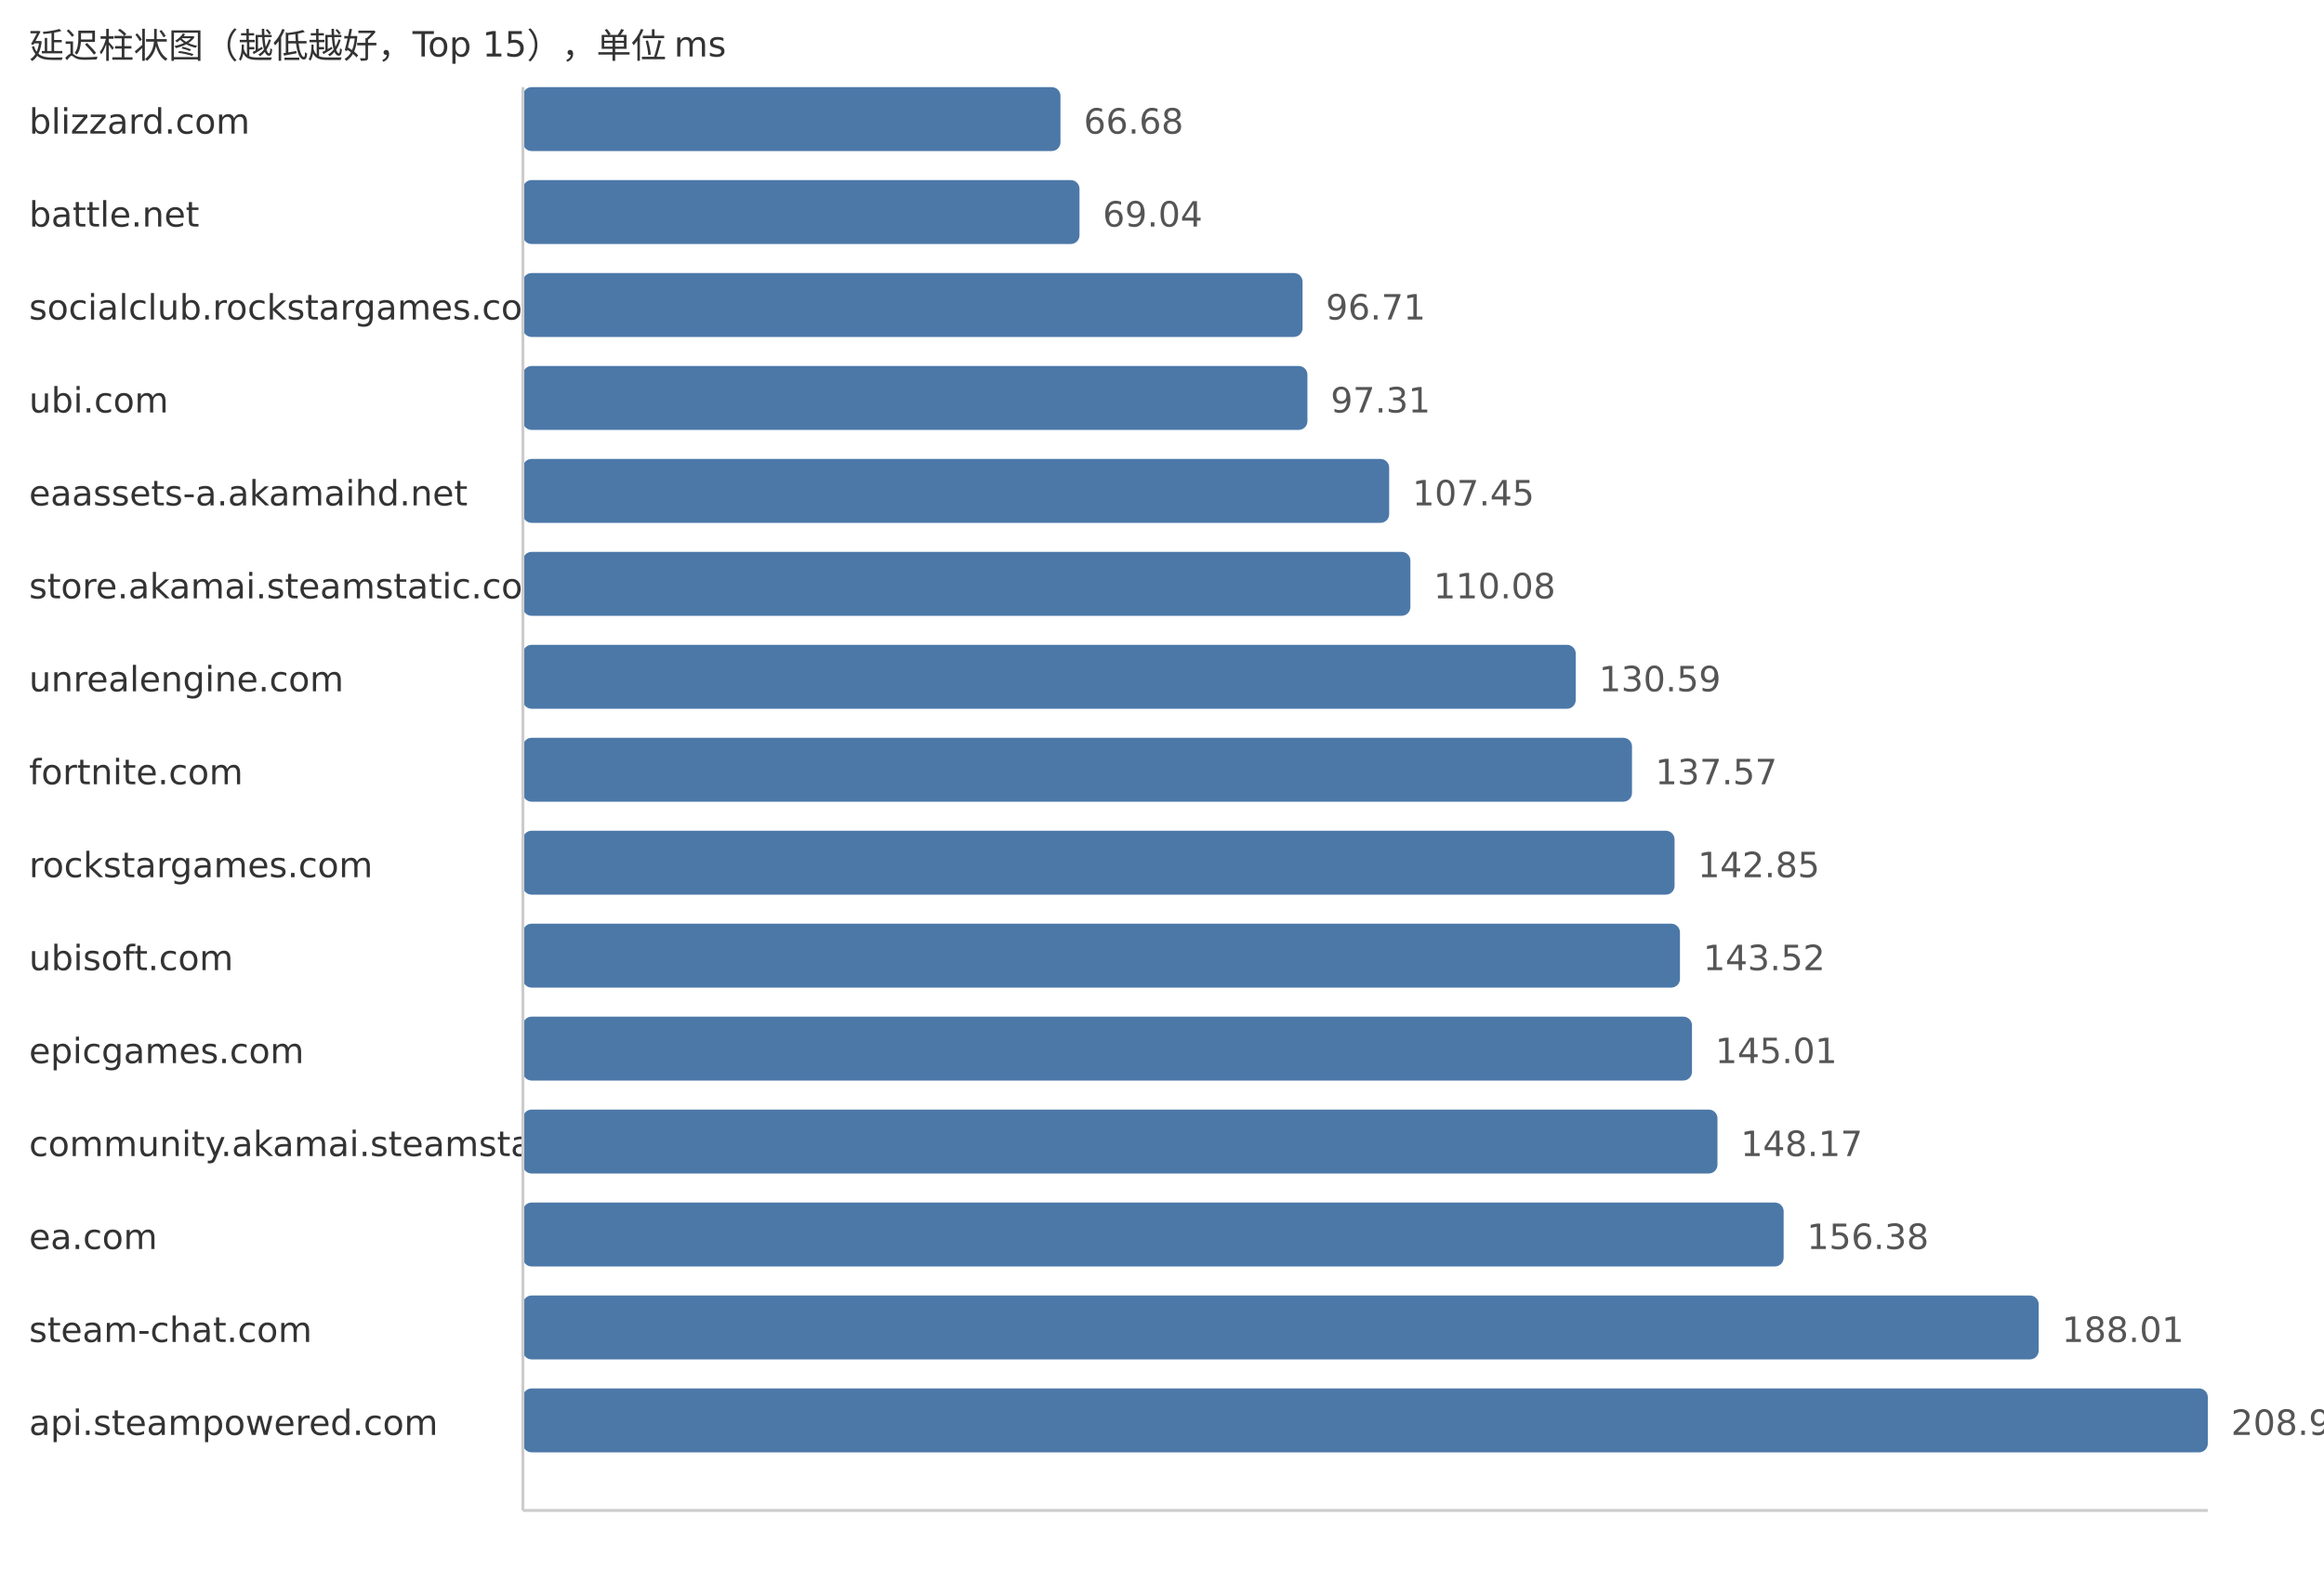
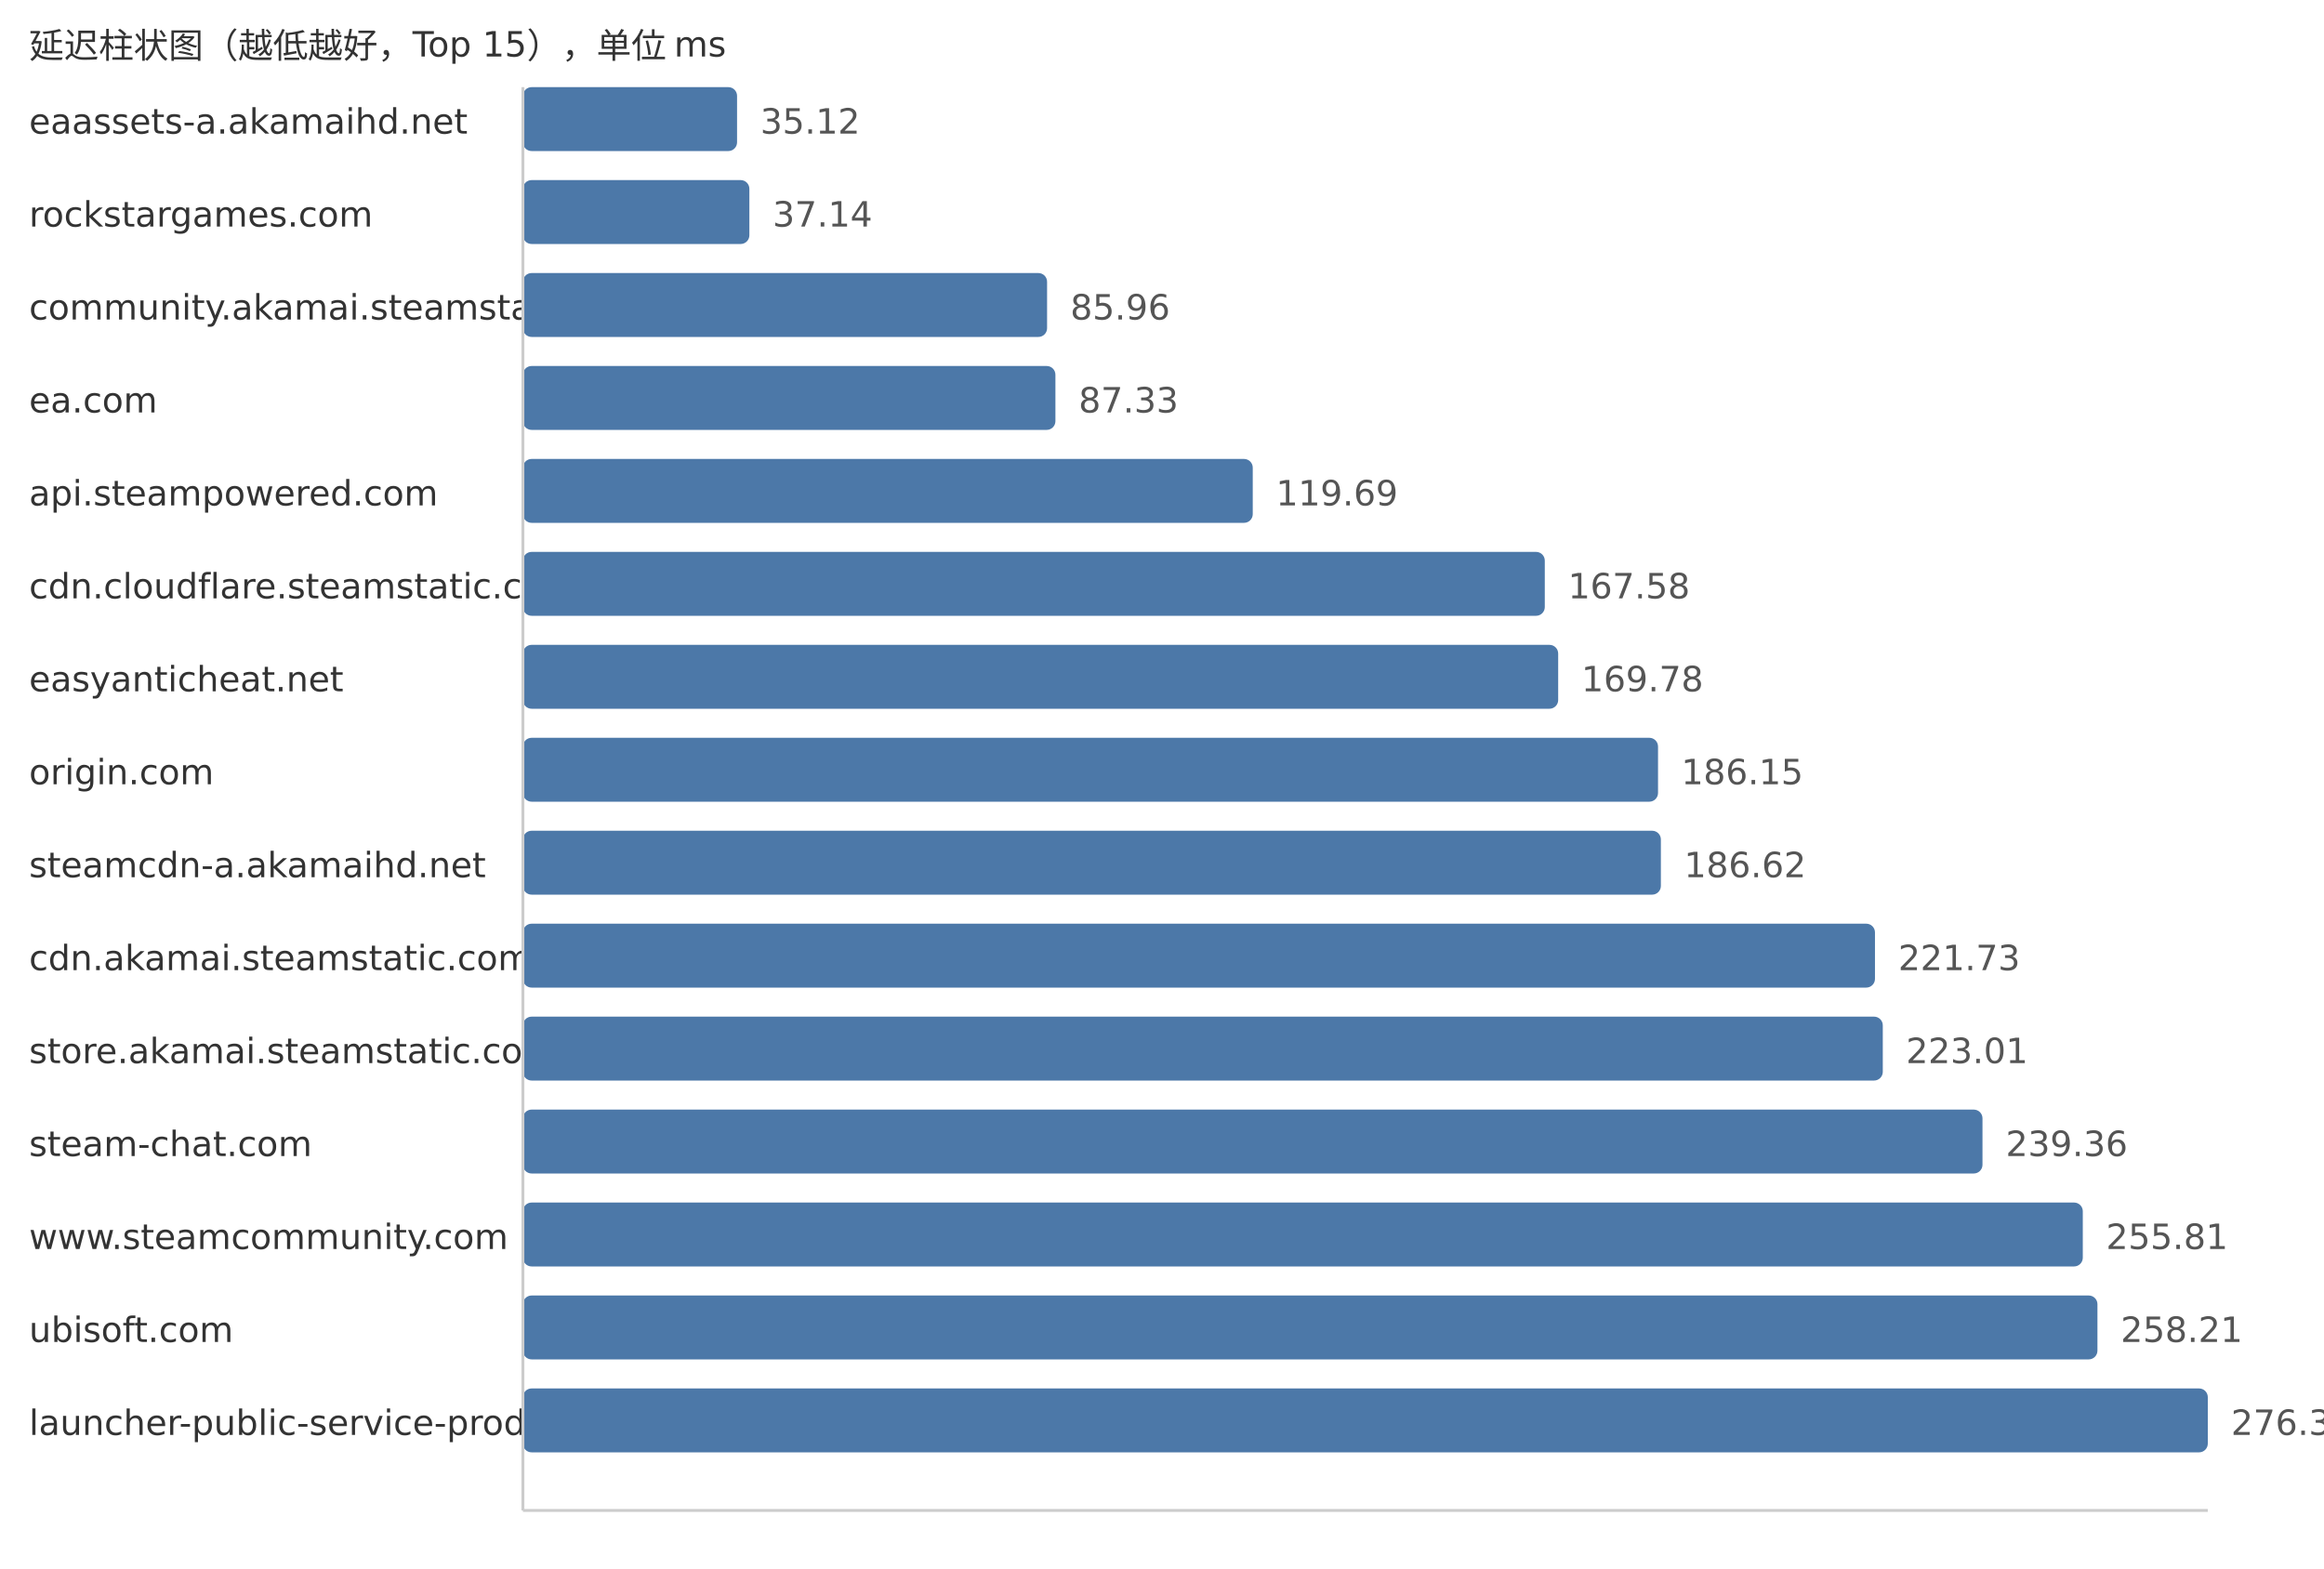
<svg xmlns="http://www.w3.org/2000/svg" width="800" height="540">
  <style> .label{font-family:DejaVu Sans,Verdana,Geneva,sans-serif;font-size:12px;fill:#333} .value{font-family:DejaVu Sans,Verdana,Geneva,sans-serif;font-size:12px;fill:#555} </style>
  <text x="10" y="20" class="label">延迟柱状图（越低越好，Top 15），单位 ms</text>
-   <text x="10" y="46" class="label">blizzard.com</text>
-   <rect x="180" y="30" width="185.05" height="22" fill="#4c78a8" rx="3" />
-   <text x="373.05" y="46" class="value">66.68</text>
-   <text x="10" y="78" class="label">battle.net</text>
-   <rect x="180" y="62" width="191.6" height="22" fill="#4c78a8" rx="3" />
-   <text x="379.6" y="78" class="value">69.04</text>
-   <text x="10" y="110" class="label">socialclub.rockstargames.com</text>
-   <rect x="180" y="94" width="268.39" height="22" fill="#4c78a8" rx="3" />
-   <text x="456.39" y="110" class="value">96.71</text>
-   <text x="10" y="142" class="label">ubi.com</text>
-   <rect x="180" y="126" width="270.06" height="22" fill="#4c78a8" rx="3" />
-   <text x="458.06" y="142" class="value">97.31</text>
-   <text x="10" y="174" class="label">eaassets-a.akamaihd.net</text>
-   <rect x="180" y="158" width="298.2" height="22" fill="#4c78a8" rx="3" />
-   <text x="486.2" y="174" class="value">107.45</text>
-   <text x="10" y="206" class="label">store.akamai.steamstatic.com</text>
-   <rect x="180" y="190" width="305.5" height="22" fill="#4c78a8" rx="3" />
-   <text x="493.5" y="206" class="value">110.08</text>
-   <text x="10" y="238" class="label">unrealengine.com</text>
-   <rect x="180" y="222" width="362.42" height="22" fill="#4c78a8" rx="3" />
-   <text x="550.42" y="238" class="value">130.59</text>
-   <text x="10" y="270" class="label">fortnite.com</text>
-   <rect x="180" y="254" width="381.79" height="22" fill="#4c78a8" rx="3" />
-   <text x="569.79" y="270" class="value">137.57</text>
-   <text x="10" y="302" class="label">rockstargames.com</text>
-   <rect x="180" y="286" width="396.44" height="22" fill="#4c78a8" rx="3" />
-   <text x="584.44" y="302" class="value">142.85</text>
-   <text x="10" y="334" class="label">ubisoft.com</text>
-   <rect x="180" y="318" width="398.3" height="22" fill="#4c78a8" rx="3" />
-   <text x="586.3" y="334" class="value">143.52</text>
-   <text x="10" y="366" class="label">epicgames.com</text>
-   <rect x="180" y="350" width="402.44" height="22" fill="#4c78a8" rx="3" />
-   <text x="590.44" y="366" class="value">145.01</text>
-   <text x="10" y="398" class="label">community.akamai.steamstatic.com</text>
-   <rect x="180" y="382" width="411.21" height="22" fill="#4c78a8" rx="3" />
-   <text x="599.21" y="398" class="value">148.17</text>
-   <text x="10" y="430" class="label">ea.com</text>
-   <rect x="180" y="414" width="433.99" height="22" fill="#4c78a8" rx="3" />
-   <text x="621.99" y="430" class="value">156.38</text>
-   <text x="10" y="462" class="label">steam-chat.com</text>
-   <rect x="180" y="446" width="521.78" height="22" fill="#4c78a8" rx="3" />
-   <text x="709.78" y="462" class="value">188.01</text>
-   <text x="10" y="494" class="label">api.steampowered.com</text>
+   <text x="10" y="46" class="label">eaassets-a.akamaihd.net</text>
+   <rect x="180" y="30" width="73.72" height="22" fill="#4c78a8" rx="3" />
+   <text x="261.72" y="46" class="value">35.12</text>
+   <text x="10" y="78" class="label">rockstargames.com</text>
+   <rect x="180" y="62" width="77.96" height="22" fill="#4c78a8" rx="3" />
+   <text x="265.96" y="78" class="value">37.14</text>
+   <text x="10" y="110" class="label">community.akamai.steamstatic.com</text>
+   <rect x="180" y="94" width="180.44" height="22" fill="#4c78a8" rx="3" />
+   <text x="368.44" y="110" class="value">85.96</text>
+   <text x="10" y="142" class="label">ea.com</text>
+   <rect x="180" y="126" width="183.31" height="22" fill="#4c78a8" rx="3" />
+   <text x="371.31" y="142" class="value">87.33</text>
+   <text x="10" y="174" class="label">api.steampowered.com</text>
+   <rect x="180" y="158" width="251.24" height="22" fill="#4c78a8" rx="3" />
+   <text x="439.24" y="174" class="value">119.69</text>
+   <text x="10" y="206" class="label">cdn.cloudflare.steamstatic.com</text>
+   <rect x="180" y="190" width="351.77" height="22" fill="#4c78a8" rx="3" />
+   <text x="539.77" y="206" class="value">167.58</text>
+   <text x="10" y="238" class="label">easyanticheat.net</text>
+   <rect x="180" y="222" width="356.38" height="22" fill="#4c78a8" rx="3" />
+   <text x="544.38" y="238" class="value">169.78</text>
+   <text x="10" y="270" class="label">origin.com</text>
+   <rect x="180" y="254" width="390.75" height="22" fill="#4c78a8" rx="3" />
+   <text x="578.75" y="270" class="value">186.15</text>
+   <text x="10" y="302" class="label">steamcdn-a.akamaihd.net</text>
+   <rect x="180" y="286" width="391.73" height="22" fill="#4c78a8" rx="3" />
+   <text x="579.73" y="302" class="value">186.62</text>
+   <text x="10" y="334" class="label">cdn.akamai.steamstatic.com</text>
+   <rect x="180" y="318" width="465.43" height="22" fill="#4c78a8" rx="3" />
+   <text x="653.43" y="334" class="value">221.73</text>
+   <text x="10" y="366" class="label">store.akamai.steamstatic.com</text>
+   <rect x="180" y="350" width="468.12" height="22" fill="#4c78a8" rx="3" />
+   <text x="656.12" y="366" class="value">223.01</text>
+   <text x="10" y="398" class="label">steam-chat.com</text>
+   <rect x="180" y="382" width="502.44" height="22" fill="#4c78a8" rx="3" />
+   <text x="690.44" y="398" class="value">239.36</text>
+   <text x="10" y="430" class="label">www.steamcommunity.com</text>
+   <rect x="180" y="414" width="536.97" height="22" fill="#4c78a8" rx="3" />
+   <text x="724.97" y="430" class="value">255.81</text>
+   <text x="10" y="462" class="label">ubisoft.com</text>
+   <rect x="180" y="446" width="542.01" height="22" fill="#4c78a8" rx="3" />
+   <text x="730.01" y="462" class="value">258.21</text>
+   <text x="10" y="494" class="label">launcher-public-service-prod06.ol.epicgames.com</text>
  <rect x="180" y="478" width="580.0" height="22" fill="#4c78a8" rx="3" />
-   <text x="768.0" y="494" class="value">208.99</text>
+   <text x="768.0" y="494" class="value">276.31</text>
  <line x1="180" y1="30" x2="180" y2="520" stroke="#ccc" />
  <line x1="180" y1="520" x2="760" y2="520" stroke="#ccc" />
</svg>
